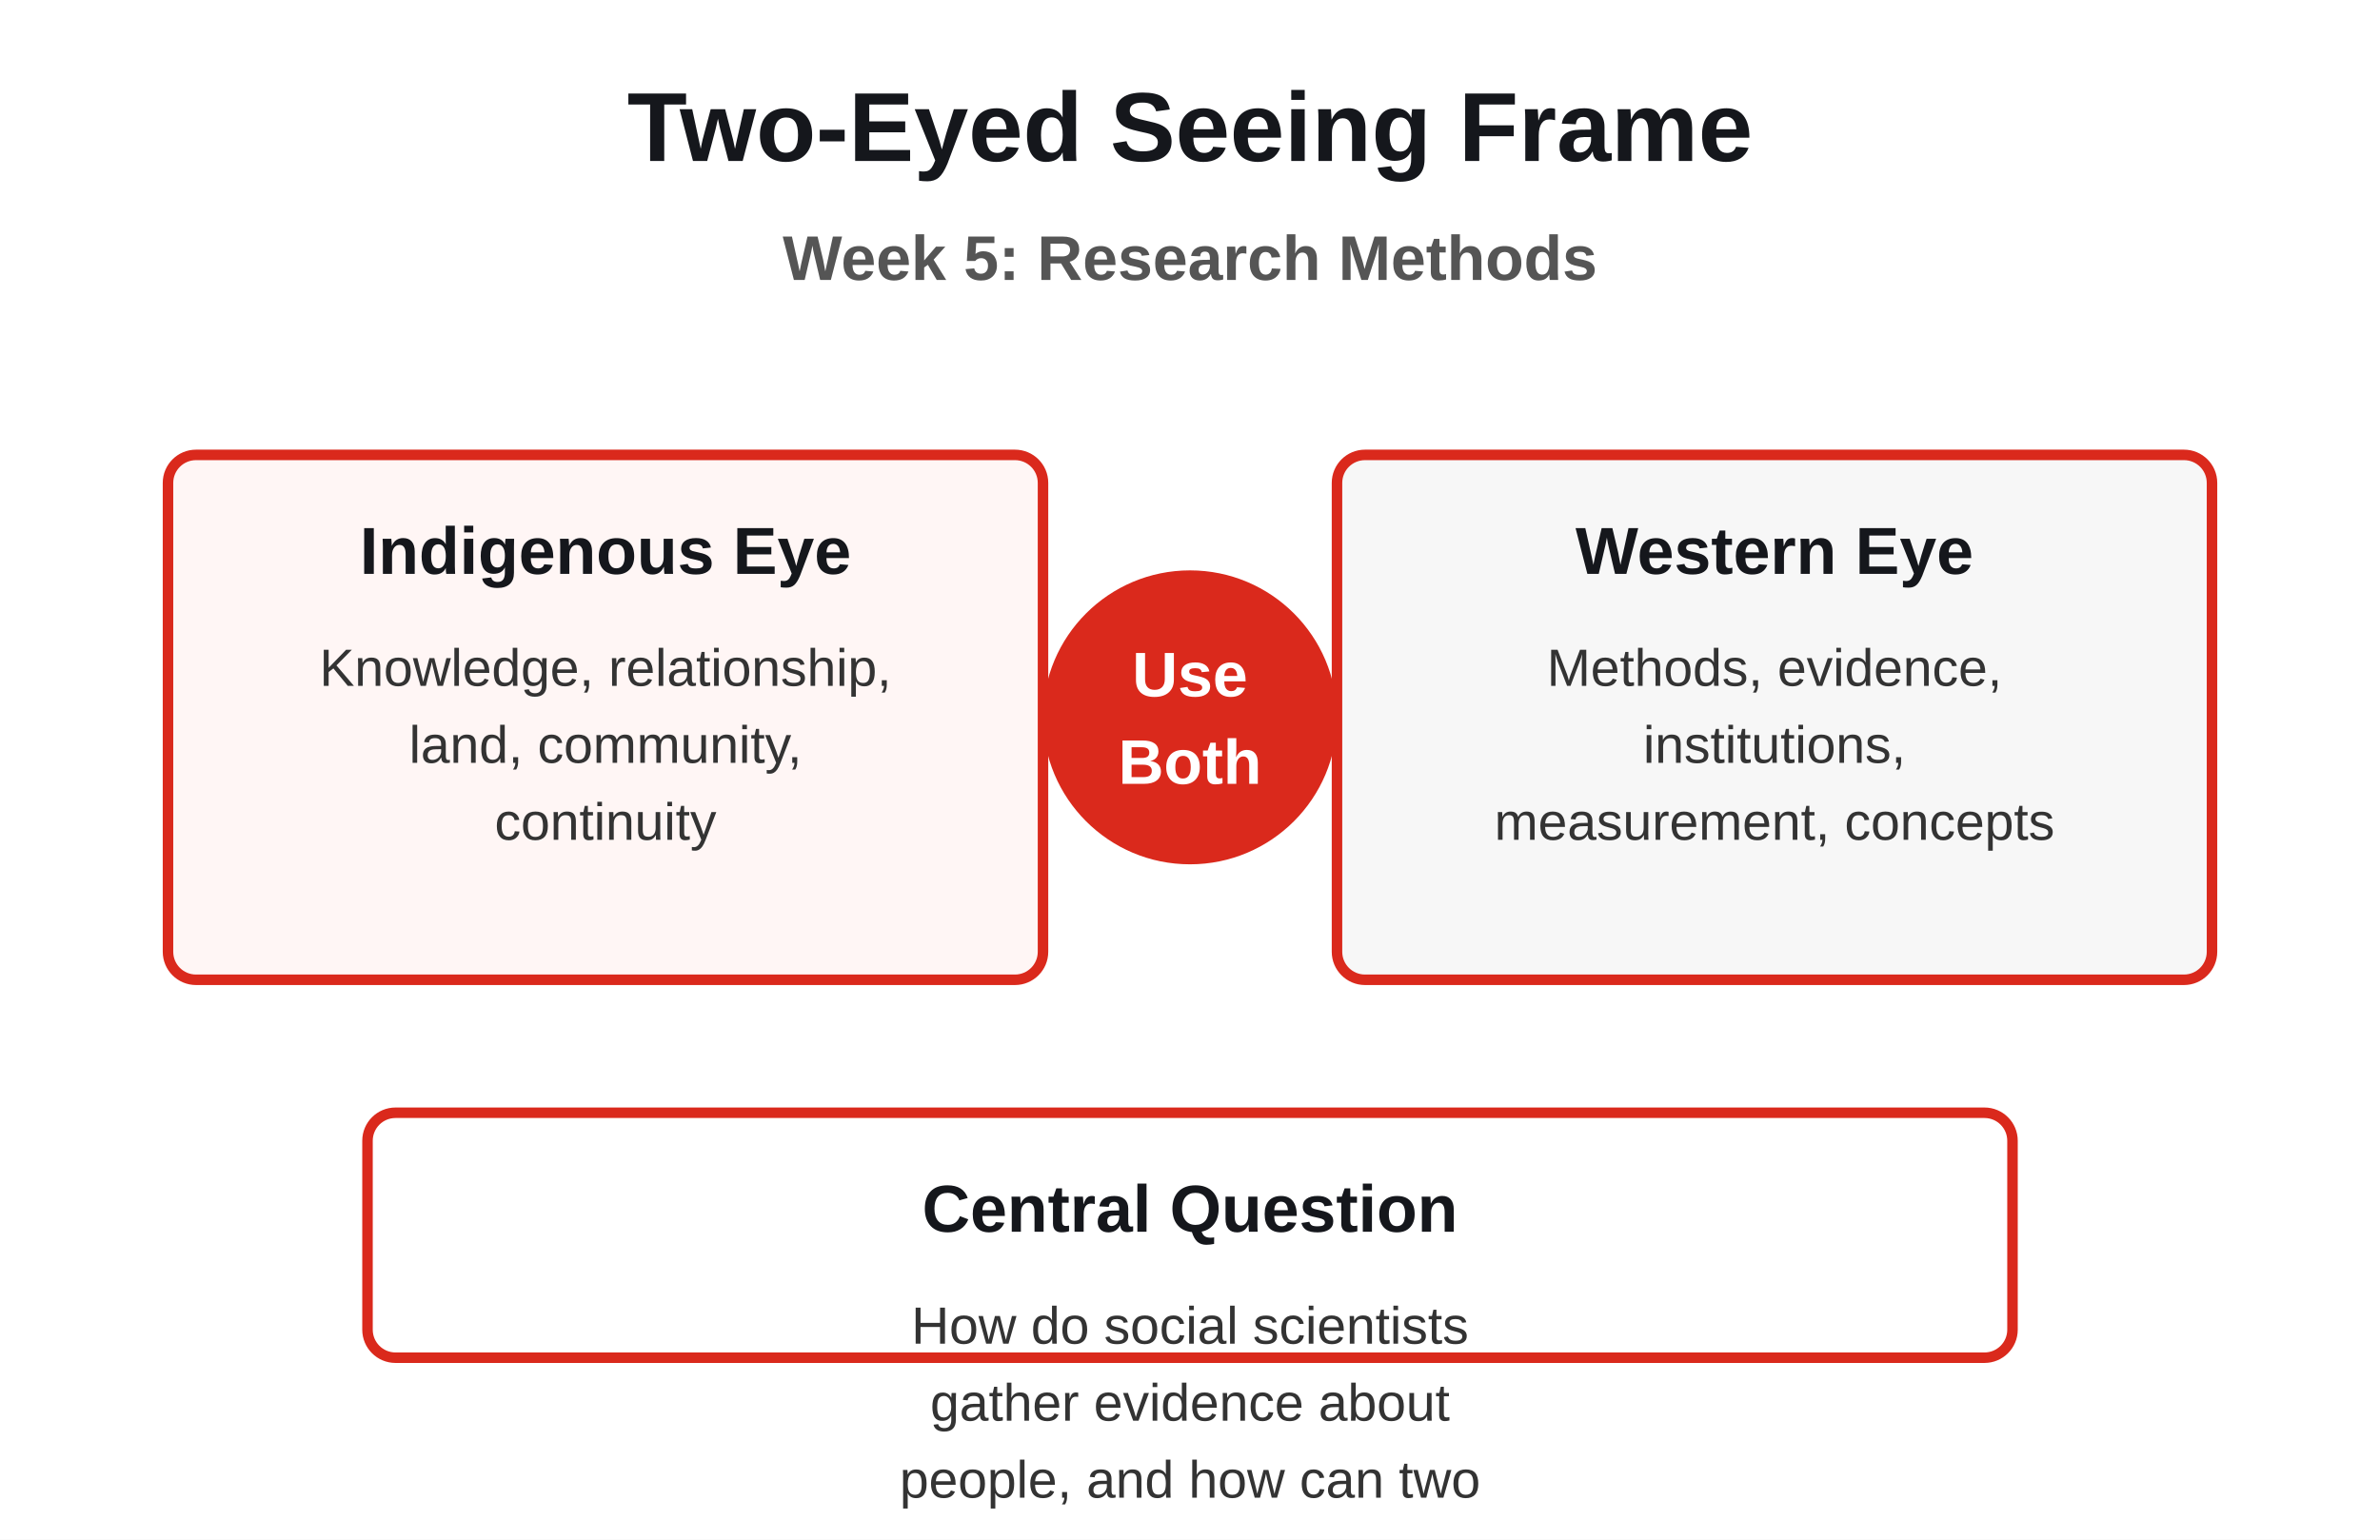
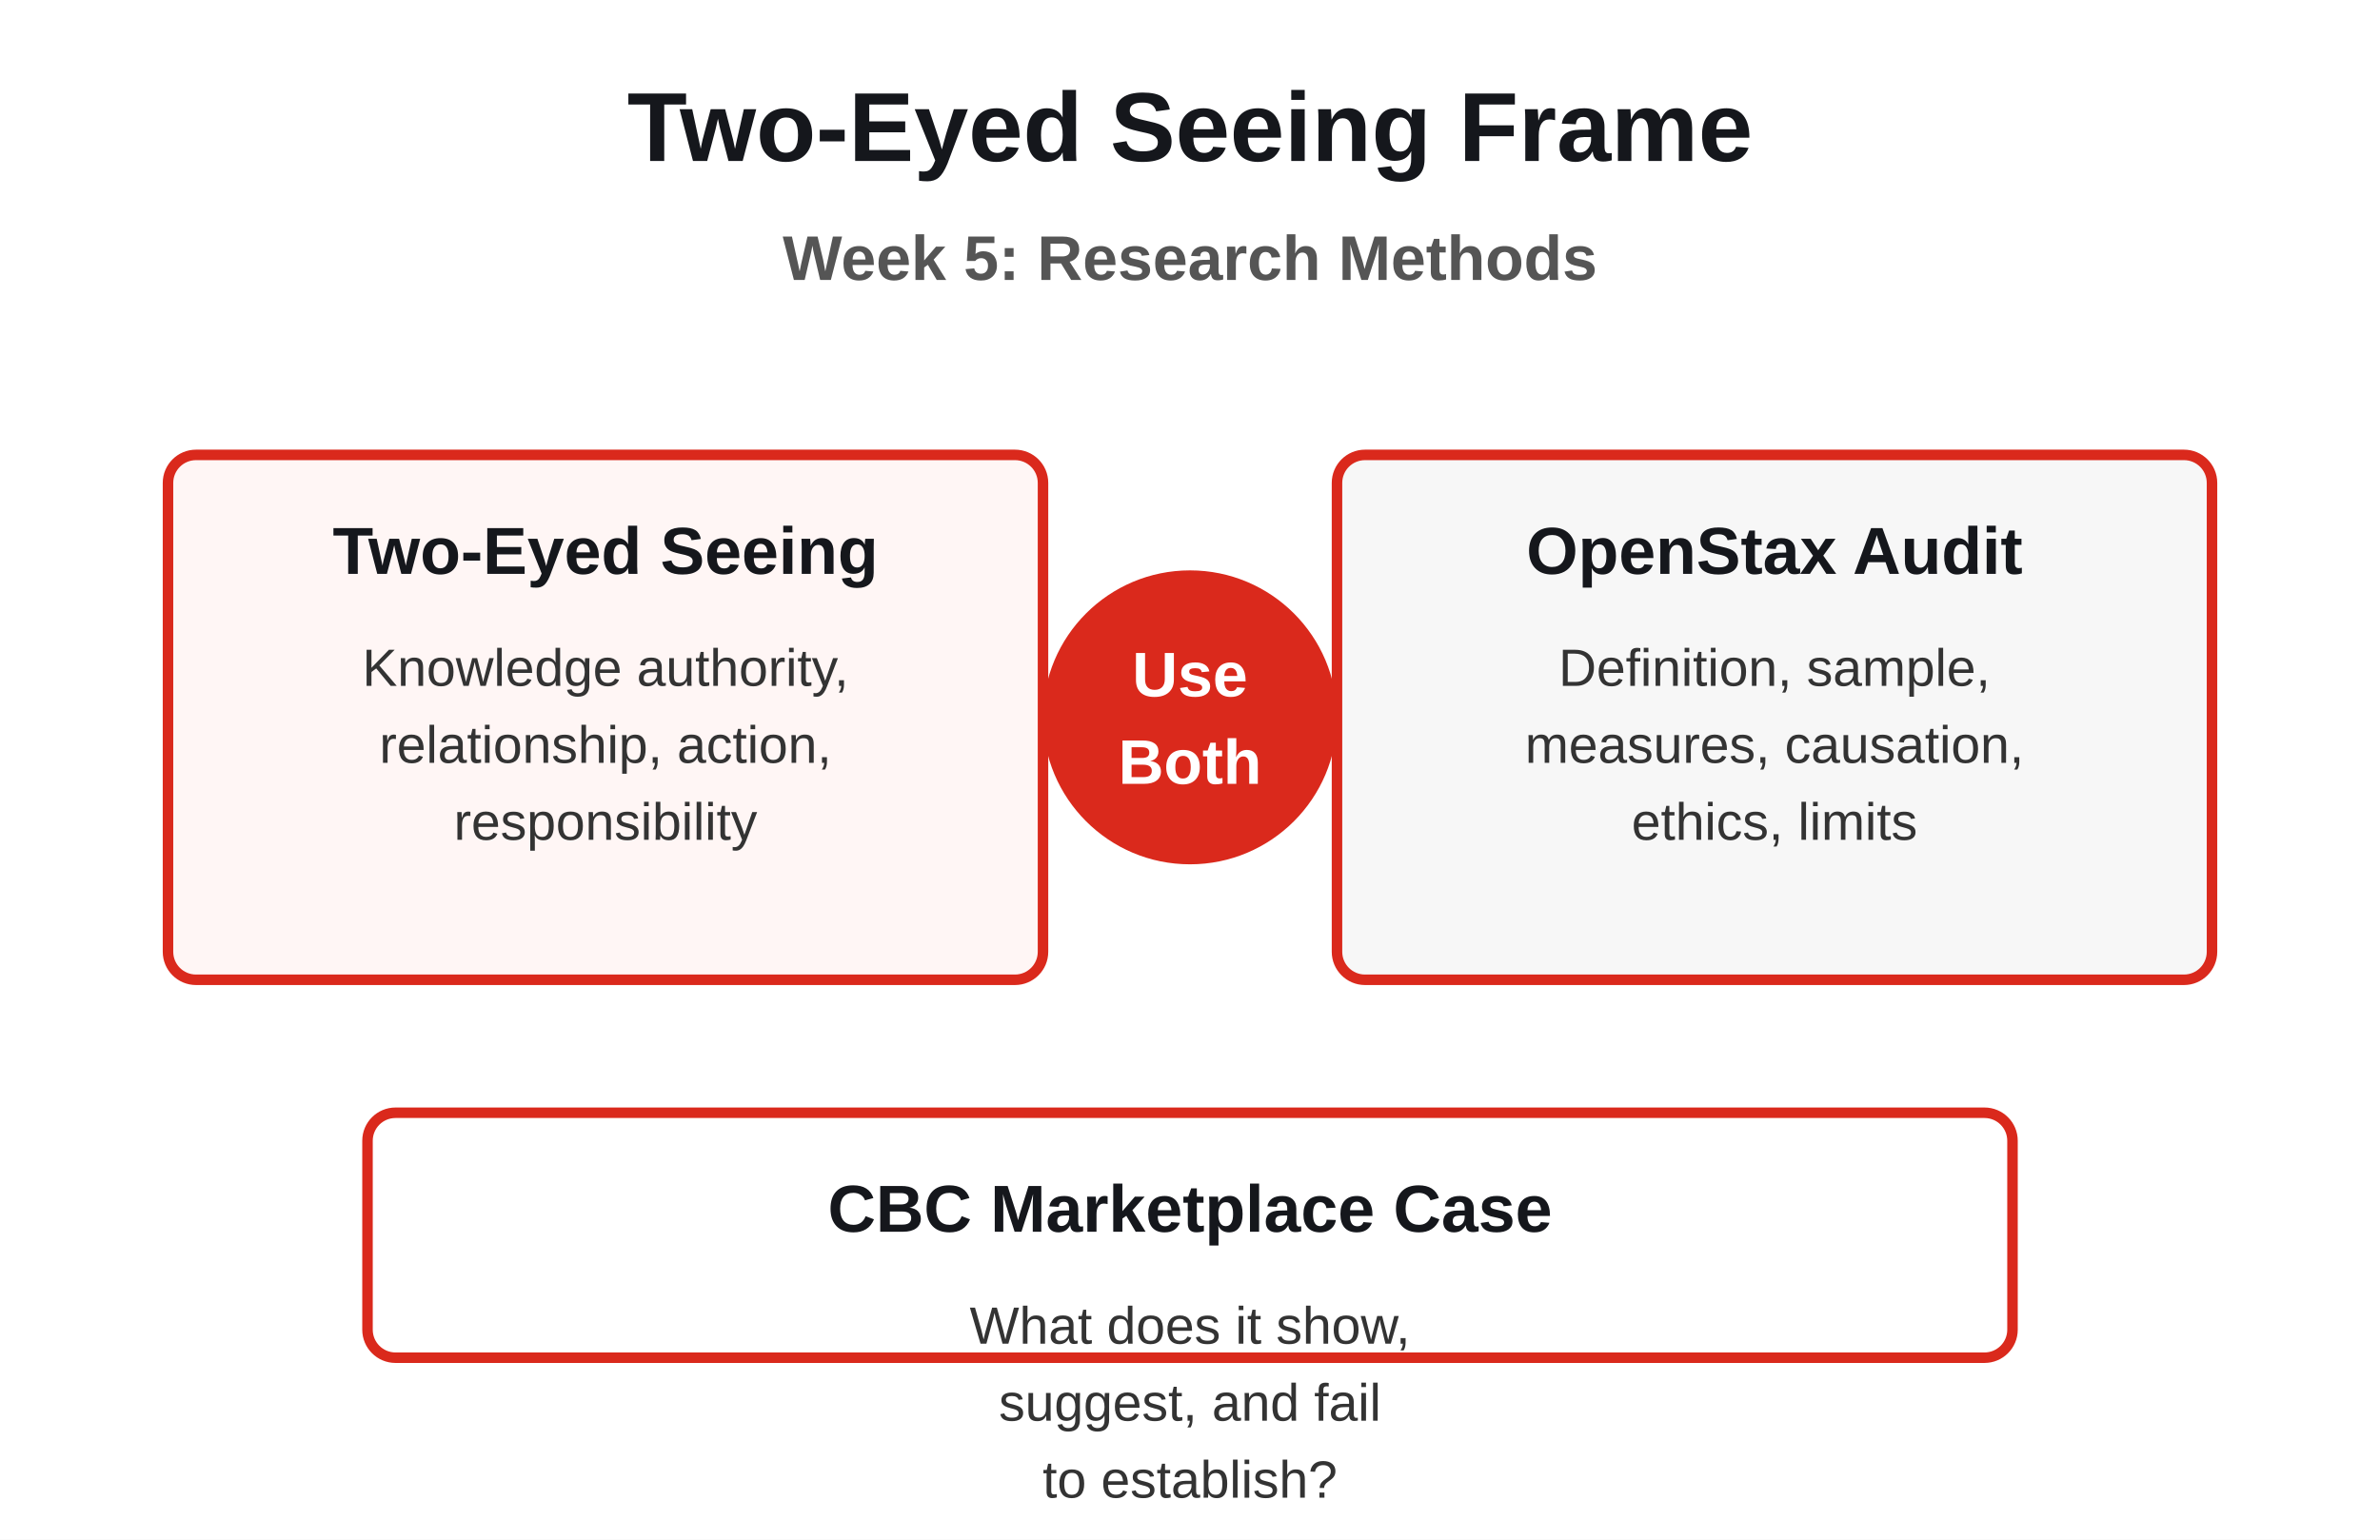
<svg xmlns="http://www.w3.org/2000/svg" viewBox="0 0 680 440" role="img" aria-labelledby="title desc">
  <rect width="680" height="440" fill="#ffffff" />
  <text x="340" y="46" text-anchor="middle" font-family="Arial, Helvetica, sans-serif" font-size="28" font-weight="700" fill="#15171C">Two-Eyed Seeing Frame</text>
  <text x="340" y="80" text-anchor="middle" font-family="Arial, Helvetica, sans-serif" font-size="18" font-weight="600" fill="#555555">Week 5: Research Methods</text>
  <rect x="48" y="130" width="250" height="150" rx="8" fill="#FFF6F5" stroke="#DA291C" stroke-width="3" />
-   <text x="173.0" y="164" text-anchor="middle" font-family="Arial, Helvetica, sans-serif" font-size="19" font-weight="700" fill="#15171C">Indigenous Eye</text>
-   <text x="173.0" y="196" text-anchor="middle" font-family="Arial, Helvetica, sans-serif" font-size="15" font-weight="500" fill="#333333">Knowledge, relationship,</text>
-   <text x="173.0" y="218" text-anchor="middle" font-family="Arial, Helvetica, sans-serif" font-size="15" font-weight="500" fill="#333333">land, community,</text>
-   <text x="173.0" y="240" text-anchor="middle" font-family="Arial, Helvetica, sans-serif" font-size="15" font-weight="500" fill="#333333">continuity</text>
+   <text x="173.0" y="164" text-anchor="middle" font-family="Arial, Helvetica, sans-serif" font-size="19" font-weight="700" fill="#15171C">Two-Eyed Seeing</text>
+   <text x="173.0" y="196" text-anchor="middle" font-family="Arial, Helvetica, sans-serif" font-size="15" font-weight="500" fill="#333333">Knowledge authority,</text>
+   <text x="173.0" y="218" text-anchor="middle" font-family="Arial, Helvetica, sans-serif" font-size="15" font-weight="500" fill="#333333">relationship, action,</text>
+   <text x="173.0" y="240" text-anchor="middle" font-family="Arial, Helvetica, sans-serif" font-size="15" font-weight="500" fill="#333333">responsibility</text>
  <rect x="382" y="130" width="250" height="150" rx="8" fill="#F7F7F7" stroke="#DA291C" stroke-width="3" />
-   <text x="507.0" y="164" text-anchor="middle" font-family="Arial, Helvetica, sans-serif" font-size="19" font-weight="700" fill="#15171C">Western Eye</text>
-   <text x="507.0" y="196" text-anchor="middle" font-family="Arial, Helvetica, sans-serif" font-size="15" font-weight="500" fill="#333333">Methods, evidence,</text>
-   <text x="507.0" y="218" text-anchor="middle" font-family="Arial, Helvetica, sans-serif" font-size="15" font-weight="500" fill="#333333">institutions,</text>
-   <text x="507.0" y="240" text-anchor="middle" font-family="Arial, Helvetica, sans-serif" font-size="15" font-weight="500" fill="#333333">measurement, concepts</text>
+   <text x="507.0" y="164" text-anchor="middle" font-family="Arial, Helvetica, sans-serif" font-size="19" font-weight="700" fill="#15171C">OpenStax Audit</text>
+   <text x="507.0" y="196" text-anchor="middle" font-family="Arial, Helvetica, sans-serif" font-size="15" font-weight="500" fill="#333333">Definition, sample,</text>
+   <text x="507.0" y="218" text-anchor="middle" font-family="Arial, Helvetica, sans-serif" font-size="15" font-weight="500" fill="#333333">measures, causation,</text>
+   <text x="507.0" y="240" text-anchor="middle" font-family="Arial, Helvetica, sans-serif" font-size="15" font-weight="500" fill="#333333">ethics, limits</text>
  <line x1="298" y1="205" x2="382" y2="205" stroke="#DA291C" stroke-width="5" />
  <circle cx="340" cy="205" r="42" fill="#DA291C" />
  <text x="340" y="199" text-anchor="middle" font-family="Arial, Helvetica, sans-serif" font-size="18" font-weight="700" fill="#ffffff">Use</text>
  <text x="340" y="224" text-anchor="middle" font-family="Arial, Helvetica, sans-serif" font-size="18" font-weight="700" fill="#ffffff">Both</text>
  <rect x="105" y="318" width="470" height="70" rx="8" fill="#ffffff" stroke="#DA291C" stroke-width="3" />
-   <text x="340.0" y="352" text-anchor="middle" font-family="Arial, Helvetica, sans-serif" font-size="19" font-weight="700" fill="#15171C">Central Question</text>
-   <text x="340.0" y="384" text-anchor="middle" font-family="Arial, Helvetica, sans-serif" font-size="15" font-weight="500" fill="#333333">How do social scientists</text>
-   <text x="340.0" y="406" text-anchor="middle" font-family="Arial, Helvetica, sans-serif" font-size="15" font-weight="500" fill="#333333">gather evidence about</text>
-   <text x="340.0" y="428" text-anchor="middle" font-family="Arial, Helvetica, sans-serif" font-size="15" font-weight="500" fill="#333333">people, and how can two</text>
+   <text x="340.0" y="352" text-anchor="middle" font-family="Arial, Helvetica, sans-serif" font-size="19" font-weight="700" fill="#15171C">CBC Marketplace Case</text>
+   <text x="340.0" y="384" text-anchor="middle" font-family="Arial, Helvetica, sans-serif" font-size="15" font-weight="500" fill="#333333">What does it show,</text>
+   <text x="340.0" y="406" text-anchor="middle" font-family="Arial, Helvetica, sans-serif" font-size="15" font-weight="500" fill="#333333">suggest, and fail</text>
+   <text x="340.0" y="428" text-anchor="middle" font-family="Arial, Helvetica, sans-serif" font-size="15" font-weight="500" fill="#333333">to establish?</text>
</svg>
